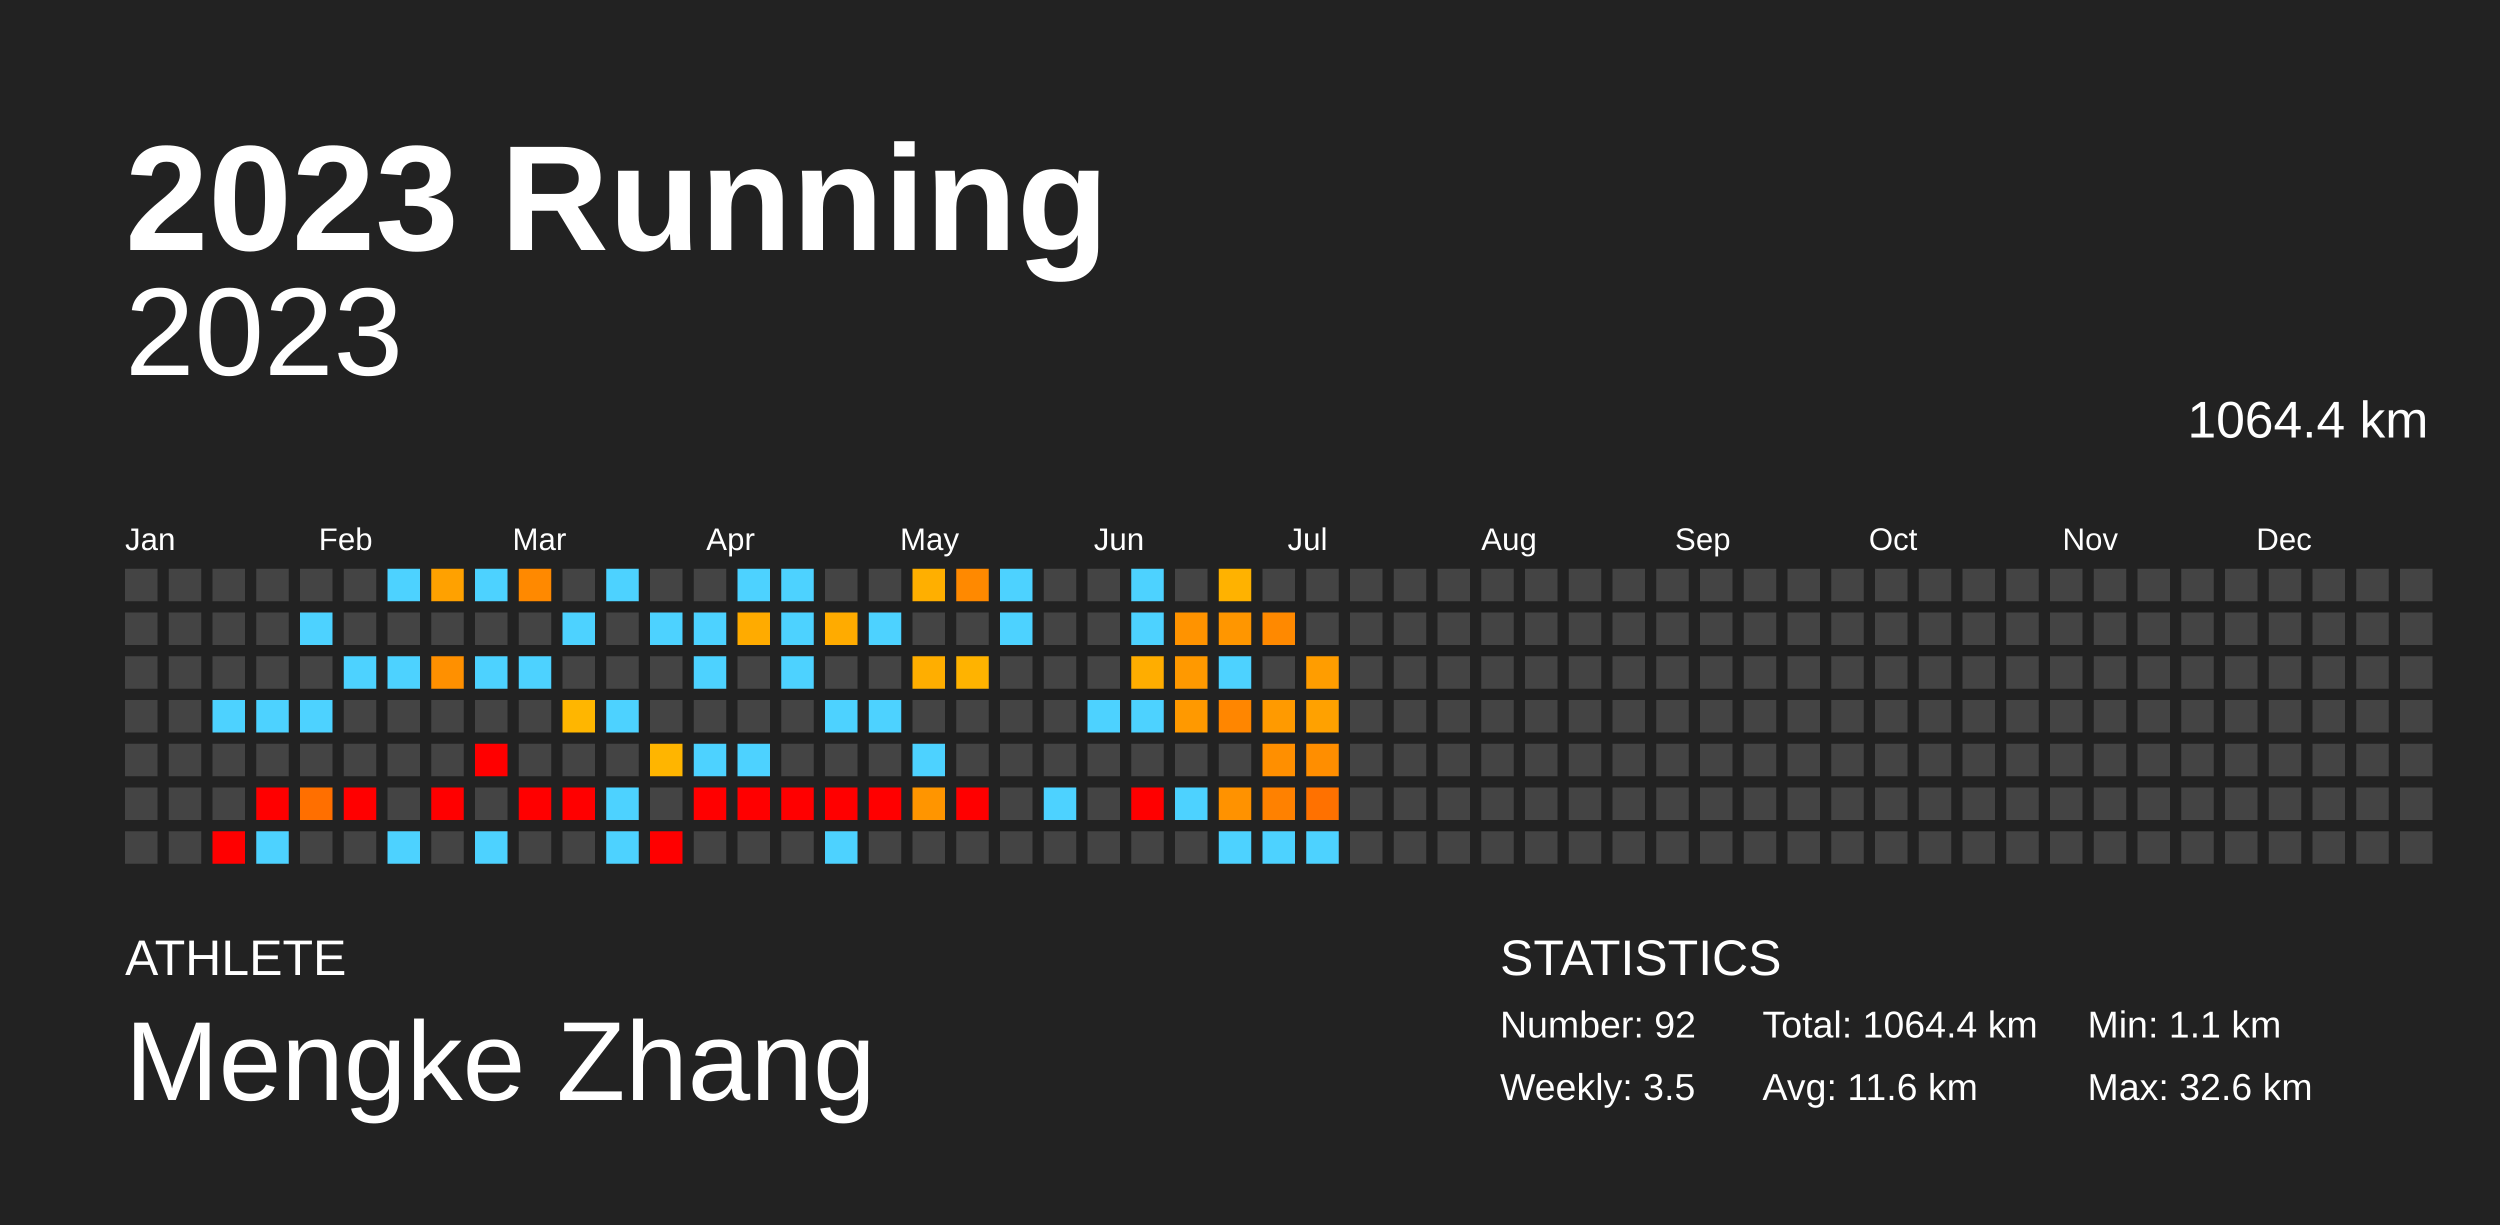
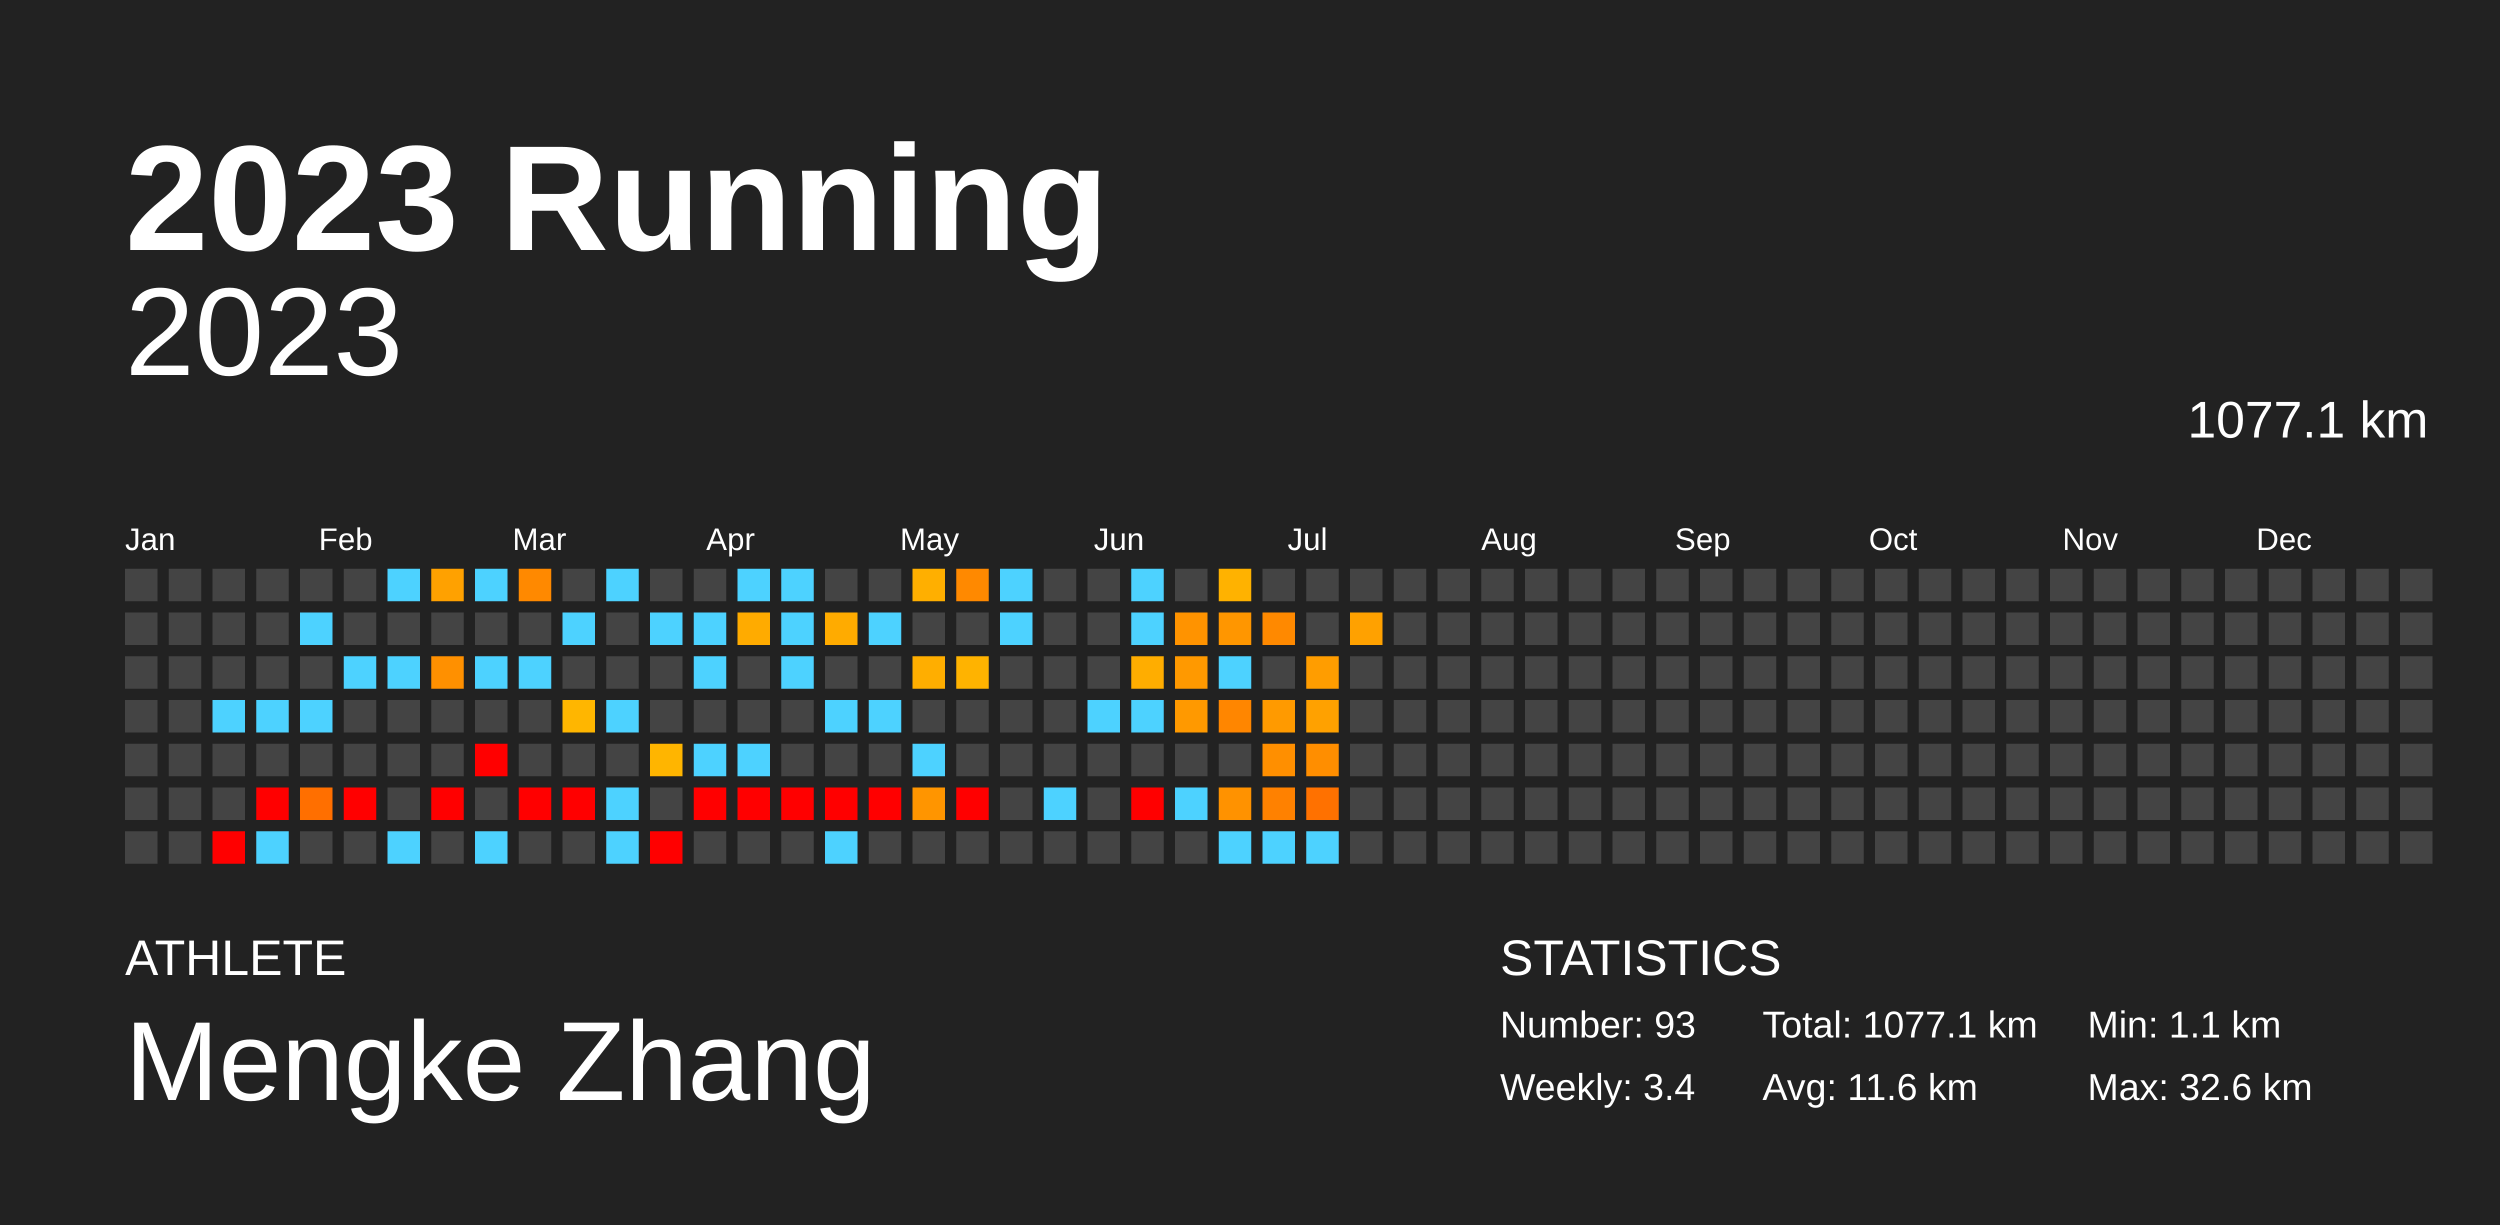
<svg xmlns="http://www.w3.org/2000/svg" baseProfile="full" height="98mm" version="1.1" viewBox="0,0,200,98" width="200mm">
  <defs />
  <rect fill="#222222" height="98" width="200" x="0" y="0" />
  <text fill="#FFFFFF" style="font-size:12px; font-family:Arial; font-weight:bold;" x="10" y="20">2023 Running</text>
  <text fill="#FFFFFF" style="font-size:4px; font-family:Arial" x="10" y="78">ATHLETE</text>
  <text fill="#FFFFFF" style="font-size:9px; font-family:Arial" x="10" y="88">Mengke Zhang</text>
  <text fill="#FFFFFF" style="font-size:4px; font-family:Arial" x="120" y="78">STATISTICS</text>
-   <text fill="#FFFFFF" style="font-size:3px; font-family:Arial" x="120" y="83">Number: 92</text>
-   <text fill="#FFFFFF" style="font-size:3px; font-family:Arial" x="120" y="88">Weekly: 3.5</text>
-   <text fill="#FFFFFF" style="font-size:3px; font-family:Arial" x="141" y="83">Total: 1064.4 km</text>
+   <text fill="#FFFFFF" style="font-size:3px; font-family:Arial" x="120" y="83">Number: 93</text>
+   <text fill="#FFFFFF" style="font-size:3px; font-family:Arial" x="120" y="88">Weekly: 3.4</text>
+   <text fill="#FFFFFF" style="font-size:3px; font-family:Arial" x="141" y="83">Total: 1077.1 km</text>
  <text fill="#FFFFFF" style="font-size:3px; font-family:Arial" x="141" y="88">Avg: 11.6 km</text>
  <text fill="#FFFFFF" style="font-size:3px; font-family:Arial" x="167" y="83">Min: 1.1 km</text>
  <text fill="#FFFFFF" style="font-size:3px; font-family:Arial" x="167" y="88">Max: 32.6 km</text>
  <text alignment-baseline="hanging" fill="#FFFFFF" style="font-size:10.0px; font-family:Arial;" x="10" y="30">2023</text>
-   <text alignment-baseline="hanging" fill="#FFFFFF" style="font-size:4.125px; font-family:Arial;" x="175" y="35">1064.4 km</text>
+   <text alignment-baseline="hanging" fill="#FFFFFF" style="font-size:4.125px; font-family:Arial;" x="175" y="35">1077.1 km</text>
  <text fill="#FFFFFF" style="font-size:2.5px; font-family:Arial" x="10.0" y="44">Jan</text>
  <text fill="#FFFFFF" style="font-size:2.5px; font-family:Arial" x="25.5" y="44">Feb</text>
  <text fill="#FFFFFF" style="font-size:2.5px; font-family:Arial" x="41.0" y="44">Mar</text>
  <text fill="#FFFFFF" style="font-size:2.5px; font-family:Arial" x="56.5" y="44">Apr</text>
  <text fill="#FFFFFF" style="font-size:2.5px; font-family:Arial" x="72.0" y="44">May</text>
  <text fill="#FFFFFF" style="font-size:2.5px; font-family:Arial" x="87.5" y="44">Jun</text>
  <text fill="#FFFFFF" style="font-size:2.5px; font-family:Arial" x="103.0" y="44">Jul</text>
  <text fill="#FFFFFF" style="font-size:2.5px; font-family:Arial" x="118.5" y="44">Aug</text>
  <text fill="#FFFFFF" style="font-size:2.5px; font-family:Arial" x="134.0" y="44">Sep</text>
  <text fill="#FFFFFF" style="font-size:2.5px; font-family:Arial" x="149.5" y="44">Oct</text>
  <text fill="#FFFFFF" style="font-size:2.5px; font-family:Arial" x="165.0" y="44">Nov</text>
  <text fill="#FFFFFF" style="font-size:2.5px; font-family:Arial" x="180.5" y="44">Dec</text>
  <rect fill="#444444" height="2.6" width="2.6" x="10.0" y="45.5" />
  <rect fill="#444444" height="2.6" width="2.6" x="10.0" y="49.0" />
  <rect fill="#444444" height="2.6" width="2.6" x="10.0" y="52.5" />
  <rect fill="#444444" height="2.6" width="2.6" x="10.0" y="56.0" />
  <rect fill="#444444" height="2.6" width="2.6" x="10.0" y="59.5" />
  <rect fill="#444444" height="2.6" width="2.6" x="10.0" y="63.0" />
  <rect fill="#444444" height="2.6" width="2.6" x="10.0" y="66.5" />
  <rect fill="#444444" height="2.6" width="2.6" x="13.5" y="45.5" />
  <rect fill="#444444" height="2.6" width="2.6" x="13.5" y="49.0" />
  <rect fill="#444444" height="2.6" width="2.6" x="13.5" y="52.5" />
  <rect fill="#444444" height="2.6" width="2.6" x="13.5" y="56.0" />
  <rect fill="#444444" height="2.6" width="2.6" x="13.5" y="59.5" />
  <rect fill="#444444" height="2.6" width="2.6" x="13.5" y="63.0" />
  <rect fill="#444444" height="2.6" width="2.6" x="13.5" y="66.5" />
  <rect fill="#444444" height="2.6" width="2.6" x="17.0" y="45.5" />
  <rect fill="#444444" height="2.6" width="2.6" x="17.0" y="49.0" />
  <rect fill="#444444" height="2.6" width="2.6" x="17.0" y="52.5" />
  <rect fill="#4dd2ff" height="2.6" width="2.6" x="17.0" y="56.0" />
  <rect fill="#444444" height="2.6" width="2.6" x="17.0" y="59.5" />
  <rect fill="#444444" height="2.6" width="2.6" x="17.0" y="63.0" />
  <rect fill="red" height="2.6" width="2.6" x="17.0" y="66.5" />
  <rect fill="#444444" height="2.6" width="2.6" x="20.5" y="45.5" />
  <rect fill="#444444" height="2.6" width="2.6" x="20.5" y="49.0" />
  <rect fill="#444444" height="2.6" width="2.6" x="20.5" y="52.5" />
  <rect fill="#4dd2ff" height="2.6" width="2.6" x="20.5" y="56.0" />
  <rect fill="#444444" height="2.6" width="2.6" x="20.5" y="59.5" />
  <rect fill="red" height="2.6" width="2.6" x="20.5" y="63.0" />
  <rect fill="#4dd2ff" height="2.6" width="2.6" x="20.5" y="66.5" />
  <rect fill="#444444" height="2.6" width="2.6" x="24.0" y="45.5" />
  <rect fill="#4dd2ff" height="2.6" width="2.6" x="24.0" y="49.0" />
  <rect fill="#444444" height="2.6" width="2.6" x="24.0" y="52.5" />
  <rect fill="#4dd2ff" height="2.6" width="2.6" x="24.0" y="56.0" />
  <rect fill="#444444" height="2.6" width="2.6" x="24.0" y="59.5" />
  <rect fill="#ff6f00" height="2.6" width="2.6" x="24.0" y="63.0" />
  <rect fill="#444444" height="2.6" width="2.6" x="24.0" y="66.5" />
  <rect fill="#444444" height="2.6" width="2.6" x="27.5" y="45.5" />
  <rect fill="#444444" height="2.6" width="2.6" x="27.5" y="49.0" />
  <rect fill="#4dd2ff" height="2.6" width="2.6" x="27.5" y="52.5" />
  <rect fill="#444444" height="2.6" width="2.6" x="27.5" y="56.0" />
  <rect fill="#444444" height="2.6" width="2.6" x="27.5" y="59.5" />
  <rect fill="red" height="2.6" width="2.6" x="27.5" y="63.0" />
  <rect fill="#444444" height="2.6" width="2.6" x="27.5" y="66.5" />
  <rect fill="#4dd2ff" height="2.6" width="2.6" x="31.0" y="45.5" />
  <rect fill="#444444" height="2.6" width="2.6" x="31.0" y="49.0" />
  <rect fill="#4dd2ff" height="2.6" width="2.6" x="31.0" y="52.5" />
  <rect fill="#444444" height="2.6" width="2.6" x="31.0" y="56.0" />
  <rect fill="#444444" height="2.6" width="2.6" x="31.0" y="59.5" />
  <rect fill="#444444" height="2.6" width="2.6" x="31.0" y="63.0" />
  <rect fill="#4dd2ff" height="2.6" width="2.6" x="31.0" y="66.5" />
  <rect fill="#ffa100" height="2.6" width="2.6" x="34.5" y="45.5" />
  <rect fill="#444444" height="2.6" width="2.6" x="34.5" y="49.0" />
  <rect fill="#ff9000" height="2.6" width="2.6" x="34.5" y="52.5" />
  <rect fill="#444444" height="2.6" width="2.6" x="34.5" y="56.0" />
  <rect fill="#444444" height="2.6" width="2.6" x="34.5" y="59.5" />
  <rect fill="red" height="2.6" width="2.6" x="34.5" y="63.0" />
  <rect fill="#444444" height="2.6" width="2.6" x="34.5" y="66.5" />
  <rect fill="#4dd2ff" height="2.6" width="2.6" x="38.0" y="45.5" />
  <rect fill="#444444" height="2.6" width="2.6" x="38.0" y="49.0" />
  <rect fill="#4dd2ff" height="2.6" width="2.6" x="38.0" y="52.5" />
  <rect fill="#444444" height="2.6" width="2.6" x="38.0" y="56.0" />
  <rect fill="red" height="2.6" width="2.6" x="38.0" y="59.5" />
  <rect fill="#444444" height="2.6" width="2.6" x="38.0" y="63.0" />
  <rect fill="#4dd2ff" height="2.6" width="2.6" x="38.0" y="66.5" />
  <rect fill="#ff8900" height="2.6" width="2.6" x="41.5" y="45.5" />
  <rect fill="#444444" height="2.6" width="2.6" x="41.5" y="49.0" />
  <rect fill="#4dd2ff" height="2.6" width="2.6" x="41.5" y="52.5" />
  <rect fill="#444444" height="2.6" width="2.6" x="41.5" y="56.0" />
  <rect fill="#444444" height="2.6" width="2.6" x="41.5" y="59.5" />
  <rect fill="red" height="2.6" width="2.6" x="41.5" y="63.0" />
  <rect fill="#444444" height="2.6" width="2.6" x="41.5" y="66.5" />
  <rect fill="#444444" height="2.6" width="2.6" x="45.0" y="45.5" />
  <rect fill="#4dd2ff" height="2.6" width="2.6" x="45.0" y="49.0" />
  <rect fill="#444444" height="2.6" width="2.6" x="45.0" y="52.5" />
  <rect fill="#ffb600" height="2.6" width="2.6" x="45.0" y="56.0" />
  <rect fill="#444444" height="2.6" width="2.6" x="45.0" y="59.5" />
  <rect fill="red" height="2.6" width="2.6" x="45.0" y="63.0" />
  <rect fill="#444444" height="2.6" width="2.6" x="45.0" y="66.5" />
  <rect fill="#4dd2ff" height="2.6" width="2.6" x="48.5" y="45.5" />
  <rect fill="#444444" height="2.6" width="2.6" x="48.5" y="49.0" />
  <rect fill="#444444" height="2.6" width="2.6" x="48.5" y="52.5" />
  <rect fill="#4dd2ff" height="2.6" width="2.6" x="48.5" y="56.0" />
  <rect fill="#444444" height="2.6" width="2.6" x="48.5" y="59.5" />
  <rect fill="#4dd2ff" height="2.6" width="2.6" x="48.5" y="63.0" />
  <rect fill="#4dd2ff" height="2.6" width="2.6" x="48.5" y="66.5" />
  <rect fill="#444444" height="2.6" width="2.6" x="52.0" y="45.5" />
  <rect fill="#4dd2ff" height="2.6" width="2.6" x="52.0" y="49.0" />
  <rect fill="#444444" height="2.6" width="2.6" x="52.0" y="52.5" />
  <rect fill="#444444" height="2.6" width="2.6" x="52.0" y="56.0" />
  <rect fill="#ffb500" height="2.6" width="2.6" x="52.0" y="59.5" />
  <rect fill="#444444" height="2.6" width="2.6" x="52.0" y="63.0" />
  <rect fill="red" height="2.6" width="2.6" x="52.0" y="66.5" />
  <rect fill="#444444" height="2.6" width="2.6" x="55.5" y="45.5" />
  <rect fill="#4dd2ff" height="2.6" width="2.6" x="55.5" y="49.0" />
  <rect fill="#4dd2ff" height="2.6" width="2.6" x="55.5" y="52.5" />
  <rect fill="#444444" height="2.6" width="2.6" x="55.5" y="56.0" />
  <rect fill="#4dd2ff" height="2.6" width="2.6" x="55.5" y="59.5" />
  <rect fill="red" height="2.6" width="2.6" x="55.5" y="63.0" />
  <rect fill="#444444" height="2.6" width="2.6" x="55.5" y="66.5" />
  <rect fill="#4dd2ff" height="2.6" width="2.6" x="59.0" y="45.5" />
  <rect fill="#ffab00" height="2.6" width="2.6" x="59.0" y="49.0" />
  <rect fill="#444444" height="2.6" width="2.6" x="59.0" y="52.5" />
  <rect fill="#444444" height="2.6" width="2.6" x="59.0" y="56.0" />
  <rect fill="#4dd2ff" height="2.6" width="2.6" x="59.0" y="59.5" />
  <rect fill="red" height="2.6" width="2.6" x="59.0" y="63.0" />
  <rect fill="#444444" height="2.6" width="2.6" x="59.0" y="66.5" />
  <rect fill="#4dd2ff" height="2.6" width="2.6" x="62.5" y="45.5" />
  <rect fill="#4dd2ff" height="2.6" width="2.6" x="62.5" y="49.0" />
  <rect fill="#4dd2ff" height="2.6" width="2.6" x="62.5" y="52.5" />
  <rect fill="#444444" height="2.6" width="2.6" x="62.5" y="56.0" />
  <rect fill="#444444" height="2.6" width="2.6" x="62.5" y="59.5" />
  <rect fill="red" height="2.6" width="2.6" x="62.5" y="63.0" />
  <rect fill="#444444" height="2.6" width="2.6" x="62.5" y="66.5" />
  <rect fill="#444444" height="2.6" width="2.6" x="66.0" y="45.5" />
  <rect fill="#ffab00" height="2.6" width="2.6" x="66.0" y="49.0" />
  <rect fill="#444444" height="2.6" width="2.6" x="66.0" y="52.5" />
  <rect fill="#4dd2ff" height="2.6" width="2.6" x="66.0" y="56.0" />
  <rect fill="#444444" height="2.6" width="2.6" x="66.0" y="59.5" />
  <rect fill="red" height="2.6" width="2.6" x="66.0" y="63.0" />
  <rect fill="#4dd2ff" height="2.6" width="2.6" x="66.0" y="66.5" />
  <rect fill="#444444" height="2.6" width="2.6" x="69.5" y="45.5" />
  <rect fill="#4dd2ff" height="2.6" width="2.6" x="69.5" y="49.0" />
  <rect fill="#444444" height="2.6" width="2.6" x="69.5" y="52.5" />
  <rect fill="#4dd2ff" height="2.6" width="2.6" x="69.5" y="56.0" />
  <rect fill="#444444" height="2.6" width="2.6" x="69.5" y="59.5" />
  <rect fill="red" height="2.6" width="2.6" x="69.5" y="63.0" />
  <rect fill="#444444" height="2.6" width="2.6" x="69.5" y="66.5" />
  <rect fill="#ffaf00" height="2.6" width="2.6" x="73.0" y="45.5" />
  <rect fill="#444444" height="2.6" width="2.6" x="73.0" y="49.0" />
  <rect fill="#ffae00" height="2.6" width="2.6" x="73.0" y="52.5" />
  <rect fill="#444444" height="2.6" width="2.6" x="73.0" y="56.0" />
  <rect fill="#4dd2ff" height="2.6" width="2.6" x="73.0" y="59.5" />
  <rect fill="#ff9500" height="2.6" width="2.6" x="73.0" y="63.0" />
  <rect fill="#444444" height="2.6" width="2.6" x="73.0" y="66.5" />
  <rect fill="#ff8900" height="2.6" width="2.6" x="76.5" y="45.5" />
  <rect fill="#444444" height="2.6" width="2.6" x="76.5" y="49.0" />
  <rect fill="#ffb300" height="2.6" width="2.6" x="76.5" y="52.5" />
  <rect fill="#444444" height="2.6" width="2.6" x="76.5" y="56.0" />
  <rect fill="#444444" height="2.6" width="2.6" x="76.5" y="59.5" />
  <rect fill="red" height="2.6" width="2.6" x="76.5" y="63.0" />
  <rect fill="#444444" height="2.6" width="2.6" x="76.5" y="66.5" />
  <rect fill="#4dd2ff" height="2.6" width="2.6" x="80.0" y="45.5" />
  <rect fill="#4dd2ff" height="2.6" width="2.6" x="80.0" y="49.0" />
  <rect fill="#444444" height="2.6" width="2.6" x="80.0" y="52.5" />
  <rect fill="#444444" height="2.6" width="2.6" x="80.0" y="56.0" />
  <rect fill="#444444" height="2.6" width="2.6" x="80.0" y="59.5" />
  <rect fill="#444444" height="2.6" width="2.6" x="80.0" y="63.0" />
  <rect fill="#444444" height="2.6" width="2.6" x="80.0" y="66.5" />
  <rect fill="#444444" height="2.6" width="2.6" x="83.5" y="45.5" />
  <rect fill="#444444" height="2.6" width="2.6" x="83.5" y="49.0" />
  <rect fill="#444444" height="2.6" width="2.6" x="83.5" y="52.5" />
  <rect fill="#444444" height="2.6" width="2.6" x="83.5" y="56.0" />
  <rect fill="#444444" height="2.6" width="2.6" x="83.5" y="59.5" />
  <rect fill="#4dd2ff" height="2.6" width="2.6" x="83.5" y="63.0" />
  <rect fill="#444444" height="2.6" width="2.6" x="83.5" y="66.5" />
  <rect fill="#444444" height="2.6" width="2.6" x="87.0" y="45.5" />
  <rect fill="#444444" height="2.6" width="2.6" x="87.0" y="49.0" />
  <rect fill="#444444" height="2.6" width="2.6" x="87.0" y="52.5" />
  <rect fill="#4dd2ff" height="2.6" width="2.6" x="87.0" y="56.0" />
  <rect fill="#444444" height="2.6" width="2.6" x="87.0" y="59.5" />
  <rect fill="#444444" height="2.6" width="2.6" x="87.0" y="63.0" />
  <rect fill="#444444" height="2.6" width="2.6" x="87.0" y="66.5" />
  <rect fill="#4dd2ff" height="2.6" width="2.6" x="90.5" y="45.5" />
  <rect fill="#4dd2ff" height="2.6" width="2.6" x="90.5" y="49.0" />
  <rect fill="#ffad00" height="2.6" width="2.6" x="90.5" y="52.5" />
  <rect fill="#4dd2ff" height="2.6" width="2.6" x="90.5" y="56.0" />
  <rect fill="#444444" height="2.6" width="2.6" x="90.5" y="59.5" />
  <rect fill="red" height="2.6" width="2.6" x="90.5" y="63.0" />
  <rect fill="#444444" height="2.6" width="2.6" x="90.5" y="66.5" />
  <rect fill="#444444" height="2.6" width="2.6" x="94.0" y="45.5" />
  <rect fill="#ff9300" height="2.6" width="2.6" x="94.0" y="49.0" />
  <rect fill="#ff9900" height="2.6" width="2.6" x="94.0" y="52.5" />
  <rect fill="#ff9900" height="2.6" width="2.6" x="94.0" y="56.0" />
  <rect fill="#444444" height="2.6" width="2.6" x="94.0" y="59.5" />
  <rect fill="#4dd2ff" height="2.6" width="2.6" x="94.0" y="63.0" />
  <rect fill="#444444" height="2.6" width="2.6" x="94.0" y="66.5" />
  <rect fill="#ffb200" height="2.6" width="2.6" x="97.5" y="45.5" />
  <rect fill="#ff9600" height="2.6" width="2.6" x="97.5" y="49.0" />
  <rect fill="#4dd2ff" height="2.6" width="2.6" x="97.5" y="52.5" />
  <rect fill="#ff8600" height="2.6" width="2.6" x="97.5" y="56.0" />
  <rect fill="#444444" height="2.6" width="2.6" x="97.5" y="59.5" />
  <rect fill="#ff9200" height="2.6" width="2.6" x="97.5" y="63.0" />
  <rect fill="#4dd2ff" height="2.6" width="2.6" x="97.5" y="66.5" />
  <rect fill="#444444" height="2.6" width="2.6" x="101.0" y="45.5" />
  <rect fill="#ff8900" height="2.6" width="2.6" x="101.0" y="49.0" />
  <rect fill="#444444" height="2.6" width="2.6" x="101.0" y="52.5" />
  <rect fill="#ff9a00" height="2.6" width="2.6" x="101.0" y="56.0" />
  <rect fill="#ff8f00" height="2.6" width="2.6" x="101.0" y="59.5" />
  <rect fill="#ff8100" height="2.6" width="2.6" x="101.0" y="63.0" />
  <rect fill="#4dd2ff" height="2.6" width="2.6" x="101.0" y="66.5" />
  <rect fill="#444444" height="2.6" width="2.6" x="104.5" y="45.5" />
  <rect fill="#444444" height="2.6" width="2.6" x="104.5" y="49.0" />
  <rect fill="#ff9d00" height="2.6" width="2.6" x="104.5" y="52.5" />
  <rect fill="#ffa100" height="2.6" width="2.6" x="104.5" y="56.0" />
  <rect fill="#ff8e00" height="2.6" width="2.6" x="104.5" y="59.5" />
  <rect fill="#ff7100" height="2.6" width="2.6" x="104.5" y="63.0" />
  <rect fill="#4dd2ff" height="2.6" width="2.6" x="104.5" y="66.5" />
  <rect fill="#444444" height="2.6" width="2.6" x="108.0" y="45.5" />
-   <rect fill="#444444" height="2.6" width="2.6" x="108.0" y="49.0" />
+   <rect fill="#ffa100" height="2.6" width="2.6" x="108.0" y="49.0" />
  <rect fill="#444444" height="2.6" width="2.6" x="108.0" y="52.5" />
  <rect fill="#444444" height="2.6" width="2.6" x="108.0" y="56.0" />
  <rect fill="#444444" height="2.6" width="2.6" x="108.0" y="59.5" />
  <rect fill="#444444" height="2.6" width="2.6" x="108.0" y="63.0" />
  <rect fill="#444444" height="2.6" width="2.6" x="108.0" y="66.5" />
  <rect fill="#444444" height="2.6" width="2.6" x="111.5" y="45.5" />
  <rect fill="#444444" height="2.6" width="2.6" x="111.5" y="49.0" />
  <rect fill="#444444" height="2.6" width="2.6" x="111.5" y="52.5" />
  <rect fill="#444444" height="2.6" width="2.6" x="111.5" y="56.0" />
  <rect fill="#444444" height="2.6" width="2.6" x="111.5" y="59.5" />
  <rect fill="#444444" height="2.6" width="2.6" x="111.5" y="63.0" />
  <rect fill="#444444" height="2.6" width="2.6" x="111.5" y="66.5" />
  <rect fill="#444444" height="2.6" width="2.6" x="115.0" y="45.5" />
  <rect fill="#444444" height="2.6" width="2.6" x="115.0" y="49.0" />
  <rect fill="#444444" height="2.6" width="2.6" x="115.0" y="52.5" />
  <rect fill="#444444" height="2.6" width="2.6" x="115.0" y="56.0" />
  <rect fill="#444444" height="2.6" width="2.6" x="115.0" y="59.5" />
  <rect fill="#444444" height="2.6" width="2.6" x="115.0" y="63.0" />
  <rect fill="#444444" height="2.6" width="2.6" x="115.0" y="66.5" />
  <rect fill="#444444" height="2.6" width="2.6" x="118.5" y="45.5" />
  <rect fill="#444444" height="2.6" width="2.6" x="118.5" y="49.0" />
  <rect fill="#444444" height="2.6" width="2.6" x="118.5" y="52.5" />
  <rect fill="#444444" height="2.6" width="2.6" x="118.5" y="56.0" />
  <rect fill="#444444" height="2.6" width="2.6" x="118.5" y="59.5" />
  <rect fill="#444444" height="2.6" width="2.6" x="118.5" y="63.0" />
  <rect fill="#444444" height="2.6" width="2.6" x="118.5" y="66.5" />
  <rect fill="#444444" height="2.6" width="2.6" x="122.0" y="45.5" />
  <rect fill="#444444" height="2.6" width="2.6" x="122.0" y="49.0" />
  <rect fill="#444444" height="2.6" width="2.6" x="122.0" y="52.5" />
  <rect fill="#444444" height="2.6" width="2.6" x="122.0" y="56.0" />
  <rect fill="#444444" height="2.6" width="2.6" x="122.0" y="59.5" />
  <rect fill="#444444" height="2.6" width="2.6" x="122.0" y="63.0" />
  <rect fill="#444444" height="2.6" width="2.6" x="122.0" y="66.5" />
  <rect fill="#444444" height="2.6" width="2.6" x="125.5" y="45.5" />
  <rect fill="#444444" height="2.6" width="2.6" x="125.5" y="49.0" />
  <rect fill="#444444" height="2.6" width="2.6" x="125.5" y="52.5" />
  <rect fill="#444444" height="2.6" width="2.6" x="125.5" y="56.0" />
  <rect fill="#444444" height="2.6" width="2.6" x="125.5" y="59.5" />
  <rect fill="#444444" height="2.6" width="2.6" x="125.5" y="63.0" />
  <rect fill="#444444" height="2.6" width="2.6" x="125.5" y="66.5" />
  <rect fill="#444444" height="2.6" width="2.6" x="129.0" y="45.5" />
  <rect fill="#444444" height="2.6" width="2.6" x="129.0" y="49.0" />
  <rect fill="#444444" height="2.6" width="2.6" x="129.0" y="52.5" />
  <rect fill="#444444" height="2.6" width="2.6" x="129.0" y="56.0" />
  <rect fill="#444444" height="2.6" width="2.6" x="129.0" y="59.5" />
  <rect fill="#444444" height="2.6" width="2.6" x="129.0" y="63.0" />
  <rect fill="#444444" height="2.6" width="2.6" x="129.0" y="66.5" />
  <rect fill="#444444" height="2.6" width="2.6" x="132.5" y="45.5" />
  <rect fill="#444444" height="2.6" width="2.6" x="132.5" y="49.0" />
  <rect fill="#444444" height="2.6" width="2.6" x="132.5" y="52.5" />
  <rect fill="#444444" height="2.6" width="2.6" x="132.5" y="56.0" />
  <rect fill="#444444" height="2.6" width="2.6" x="132.5" y="59.5" />
  <rect fill="#444444" height="2.6" width="2.6" x="132.5" y="63.0" />
  <rect fill="#444444" height="2.6" width="2.6" x="132.5" y="66.5" />
  <rect fill="#444444" height="2.6" width="2.6" x="136.0" y="45.5" />
  <rect fill="#444444" height="2.6" width="2.6" x="136.0" y="49.0" />
  <rect fill="#444444" height="2.6" width="2.6" x="136.0" y="52.5" />
  <rect fill="#444444" height="2.6" width="2.6" x="136.0" y="56.0" />
  <rect fill="#444444" height="2.6" width="2.6" x="136.0" y="59.5" />
  <rect fill="#444444" height="2.6" width="2.6" x="136.0" y="63.0" />
  <rect fill="#444444" height="2.6" width="2.6" x="136.0" y="66.5" />
  <rect fill="#444444" height="2.6" width="2.6" x="139.5" y="45.5" />
  <rect fill="#444444" height="2.6" width="2.6" x="139.5" y="49.0" />
  <rect fill="#444444" height="2.6" width="2.6" x="139.5" y="52.5" />
  <rect fill="#444444" height="2.6" width="2.6" x="139.5" y="56.0" />
  <rect fill="#444444" height="2.6" width="2.6" x="139.5" y="59.5" />
  <rect fill="#444444" height="2.6" width="2.6" x="139.5" y="63.0" />
  <rect fill="#444444" height="2.6" width="2.6" x="139.5" y="66.5" />
  <rect fill="#444444" height="2.6" width="2.6" x="143.0" y="45.5" />
  <rect fill="#444444" height="2.6" width="2.6" x="143.0" y="49.0" />
  <rect fill="#444444" height="2.6" width="2.6" x="143.0" y="52.5" />
  <rect fill="#444444" height="2.6" width="2.6" x="143.0" y="56.0" />
  <rect fill="#444444" height="2.6" width="2.6" x="143.0" y="59.5" />
  <rect fill="#444444" height="2.6" width="2.6" x="143.0" y="63.0" />
  <rect fill="#444444" height="2.6" width="2.6" x="143.0" y="66.5" />
  <rect fill="#444444" height="2.6" width="2.6" x="146.5" y="45.5" />
  <rect fill="#444444" height="2.6" width="2.6" x="146.5" y="49.0" />
  <rect fill="#444444" height="2.6" width="2.6" x="146.5" y="52.5" />
  <rect fill="#444444" height="2.6" width="2.6" x="146.5" y="56.0" />
  <rect fill="#444444" height="2.6" width="2.6" x="146.5" y="59.5" />
  <rect fill="#444444" height="2.6" width="2.6" x="146.5" y="63.0" />
  <rect fill="#444444" height="2.6" width="2.6" x="146.5" y="66.5" />
  <rect fill="#444444" height="2.6" width="2.6" x="150.0" y="45.5" />
  <rect fill="#444444" height="2.6" width="2.6" x="150.0" y="49.0" />
  <rect fill="#444444" height="2.6" width="2.6" x="150.0" y="52.5" />
  <rect fill="#444444" height="2.6" width="2.6" x="150.0" y="56.0" />
  <rect fill="#444444" height="2.6" width="2.6" x="150.0" y="59.5" />
  <rect fill="#444444" height="2.6" width="2.6" x="150.0" y="63.0" />
  <rect fill="#444444" height="2.6" width="2.6" x="150.0" y="66.5" />
  <rect fill="#444444" height="2.6" width="2.6" x="153.5" y="45.5" />
  <rect fill="#444444" height="2.6" width="2.6" x="153.5" y="49.0" />
  <rect fill="#444444" height="2.6" width="2.6" x="153.5" y="52.5" />
  <rect fill="#444444" height="2.6" width="2.6" x="153.5" y="56.0" />
  <rect fill="#444444" height="2.6" width="2.6" x="153.5" y="59.5" />
  <rect fill="#444444" height="2.6" width="2.6" x="153.5" y="63.0" />
  <rect fill="#444444" height="2.6" width="2.6" x="153.5" y="66.5" />
  <rect fill="#444444" height="2.6" width="2.6" x="157.0" y="45.5" />
  <rect fill="#444444" height="2.6" width="2.6" x="157.0" y="49.0" />
  <rect fill="#444444" height="2.6" width="2.6" x="157.0" y="52.5" />
  <rect fill="#444444" height="2.6" width="2.6" x="157.0" y="56.0" />
  <rect fill="#444444" height="2.6" width="2.6" x="157.0" y="59.5" />
  <rect fill="#444444" height="2.6" width="2.6" x="157.0" y="63.0" />
  <rect fill="#444444" height="2.6" width="2.6" x="157.0" y="66.5" />
  <rect fill="#444444" height="2.6" width="2.6" x="160.5" y="45.5" />
  <rect fill="#444444" height="2.6" width="2.6" x="160.5" y="49.0" />
  <rect fill="#444444" height="2.6" width="2.6" x="160.5" y="52.5" />
  <rect fill="#444444" height="2.6" width="2.6" x="160.5" y="56.0" />
  <rect fill="#444444" height="2.6" width="2.6" x="160.5" y="59.5" />
  <rect fill="#444444" height="2.6" width="2.6" x="160.5" y="63.0" />
  <rect fill="#444444" height="2.6" width="2.6" x="160.5" y="66.5" />
  <rect fill="#444444" height="2.6" width="2.6" x="164.0" y="45.5" />
  <rect fill="#444444" height="2.6" width="2.6" x="164.0" y="49.0" />
  <rect fill="#444444" height="2.6" width="2.6" x="164.0" y="52.5" />
  <rect fill="#444444" height="2.6" width="2.6" x="164.0" y="56.0" />
  <rect fill="#444444" height="2.6" width="2.6" x="164.0" y="59.5" />
  <rect fill="#444444" height="2.6" width="2.6" x="164.0" y="63.0" />
  <rect fill="#444444" height="2.6" width="2.6" x="164.0" y="66.5" />
  <rect fill="#444444" height="2.6" width="2.6" x="167.5" y="45.5" />
  <rect fill="#444444" height="2.6" width="2.6" x="167.5" y="49.0" />
  <rect fill="#444444" height="2.6" width="2.6" x="167.5" y="52.5" />
  <rect fill="#444444" height="2.6" width="2.6" x="167.5" y="56.0" />
  <rect fill="#444444" height="2.6" width="2.6" x="167.5" y="59.5" />
  <rect fill="#444444" height="2.6" width="2.6" x="167.5" y="63.0" />
  <rect fill="#444444" height="2.6" width="2.6" x="167.5" y="66.5" />
  <rect fill="#444444" height="2.6" width="2.6" x="171.0" y="45.5" />
  <rect fill="#444444" height="2.6" width="2.6" x="171.0" y="49.0" />
  <rect fill="#444444" height="2.6" width="2.6" x="171.0" y="52.5" />
  <rect fill="#444444" height="2.6" width="2.6" x="171.0" y="56.0" />
  <rect fill="#444444" height="2.6" width="2.6" x="171.0" y="59.5" />
  <rect fill="#444444" height="2.6" width="2.6" x="171.0" y="63.0" />
  <rect fill="#444444" height="2.6" width="2.6" x="171.0" y="66.5" />
  <rect fill="#444444" height="2.6" width="2.6" x="174.5" y="45.5" />
  <rect fill="#444444" height="2.6" width="2.6" x="174.5" y="49.0" />
  <rect fill="#444444" height="2.6" width="2.6" x="174.5" y="52.5" />
  <rect fill="#444444" height="2.6" width="2.6" x="174.5" y="56.0" />
  <rect fill="#444444" height="2.6" width="2.6" x="174.5" y="59.5" />
  <rect fill="#444444" height="2.6" width="2.6" x="174.5" y="63.0" />
  <rect fill="#444444" height="2.6" width="2.6" x="174.5" y="66.5" />
  <rect fill="#444444" height="2.6" width="2.6" x="178.0" y="45.5" />
  <rect fill="#444444" height="2.6" width="2.6" x="178.0" y="49.0" />
  <rect fill="#444444" height="2.6" width="2.6" x="178.0" y="52.5" />
  <rect fill="#444444" height="2.6" width="2.6" x="178.0" y="56.0" />
  <rect fill="#444444" height="2.6" width="2.6" x="178.0" y="59.5" />
  <rect fill="#444444" height="2.6" width="2.6" x="178.0" y="63.0" />
  <rect fill="#444444" height="2.6" width="2.6" x="178.0" y="66.5" />
  <rect fill="#444444" height="2.6" width="2.6" x="181.5" y="45.5" />
  <rect fill="#444444" height="2.6" width="2.6" x="181.5" y="49.0" />
  <rect fill="#444444" height="2.6" width="2.6" x="181.5" y="52.5" />
  <rect fill="#444444" height="2.6" width="2.6" x="181.5" y="56.0" />
  <rect fill="#444444" height="2.6" width="2.6" x="181.5" y="59.5" />
  <rect fill="#444444" height="2.6" width="2.6" x="181.5" y="63.0" />
  <rect fill="#444444" height="2.6" width="2.6" x="181.5" y="66.5" />
  <rect fill="#444444" height="2.6" width="2.6" x="185.0" y="45.5" />
  <rect fill="#444444" height="2.6" width="2.6" x="185.0" y="49.0" />
  <rect fill="#444444" height="2.6" width="2.6" x="185.0" y="52.5" />
  <rect fill="#444444" height="2.6" width="2.6" x="185.0" y="56.0" />
  <rect fill="#444444" height="2.6" width="2.6" x="185.0" y="59.5" />
  <rect fill="#444444" height="2.6" width="2.6" x="185.0" y="63.0" />
  <rect fill="#444444" height="2.6" width="2.6" x="185.0" y="66.5" />
  <rect fill="#444444" height="2.6" width="2.6" x="188.5" y="45.5" />
  <rect fill="#444444" height="2.6" width="2.6" x="188.5" y="49.0" />
  <rect fill="#444444" height="2.6" width="2.6" x="188.5" y="52.5" />
  <rect fill="#444444" height="2.6" width="2.6" x="188.5" y="56.0" />
  <rect fill="#444444" height="2.6" width="2.6" x="188.5" y="59.5" />
  <rect fill="#444444" height="2.6" width="2.6" x="188.5" y="63.0" />
  <rect fill="#444444" height="2.6" width="2.6" x="188.5" y="66.5" />
  <rect fill="#444444" height="2.6" width="2.6" x="192.0" y="45.5" />
  <rect fill="#444444" height="2.6" width="2.6" x="192.0" y="49.0" />
  <rect fill="#444444" height="2.6" width="2.6" x="192.0" y="52.5" />
  <rect fill="#444444" height="2.6" width="2.6" x="192.0" y="56.0" />
  <rect fill="#444444" height="2.6" width="2.6" x="192.0" y="59.5" />
  <rect fill="#444444" height="2.6" width="2.6" x="192.0" y="63.0" />
  <rect fill="#444444" height="2.6" width="2.6" x="192.0" y="66.5" />
</svg>
